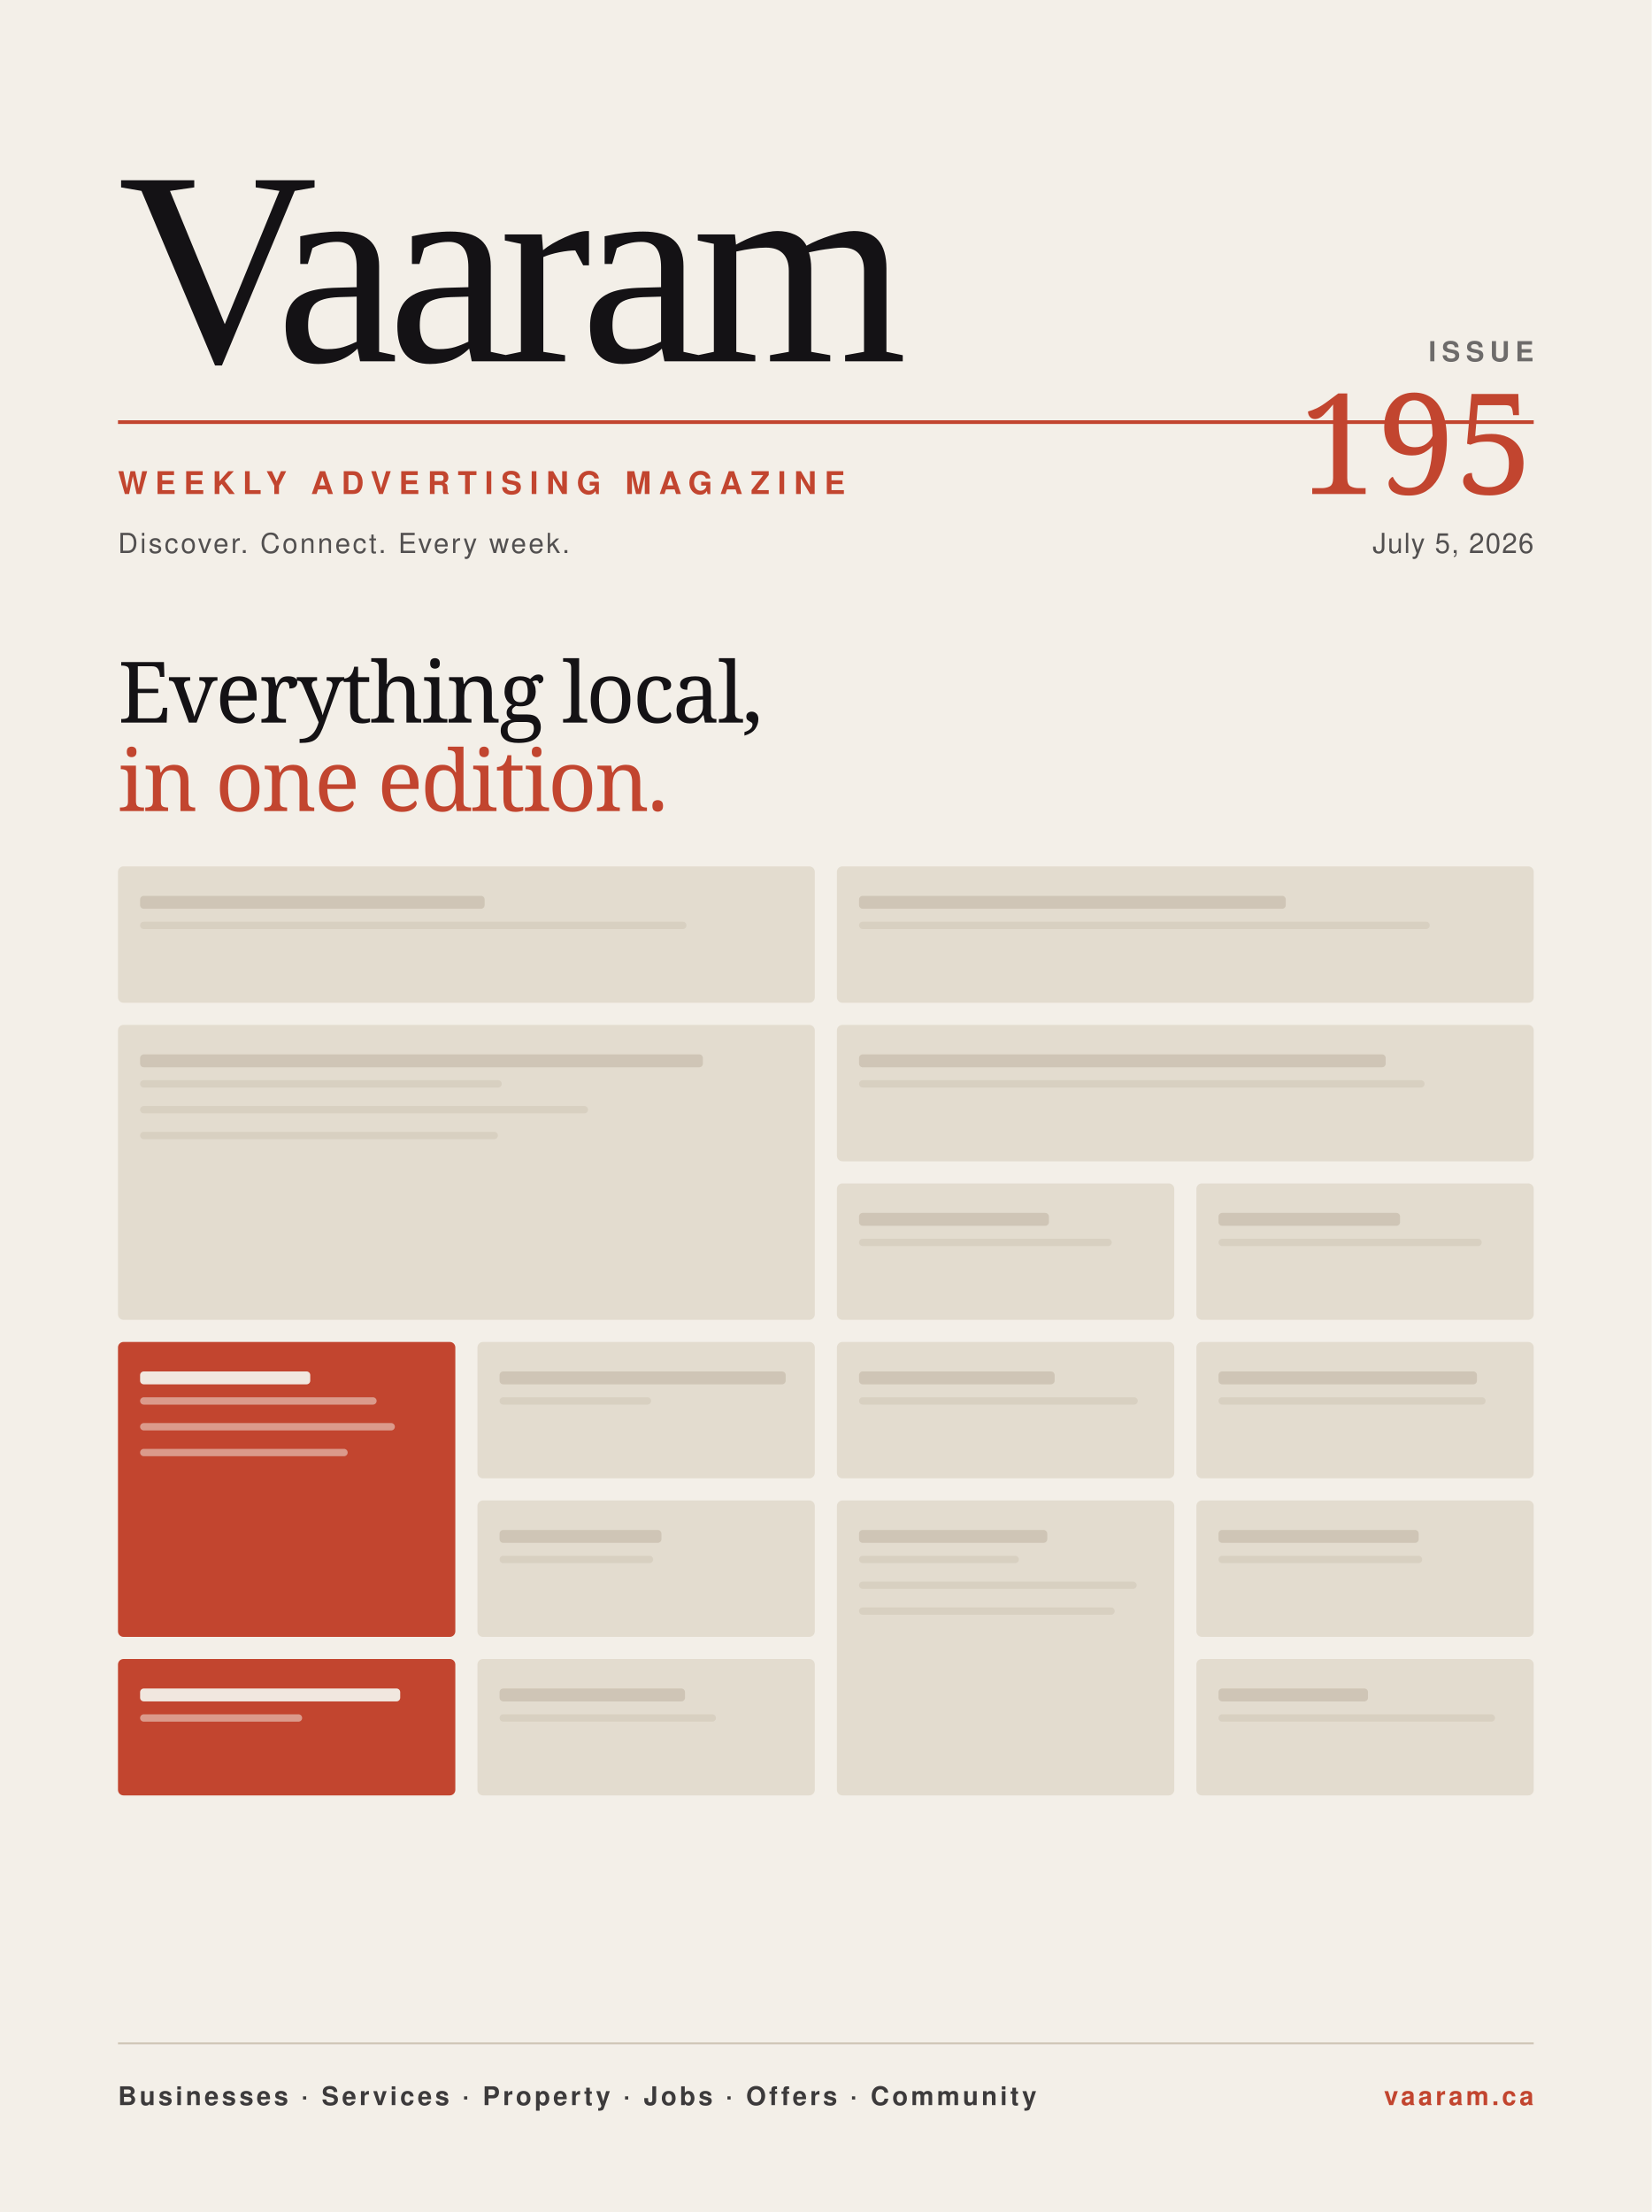
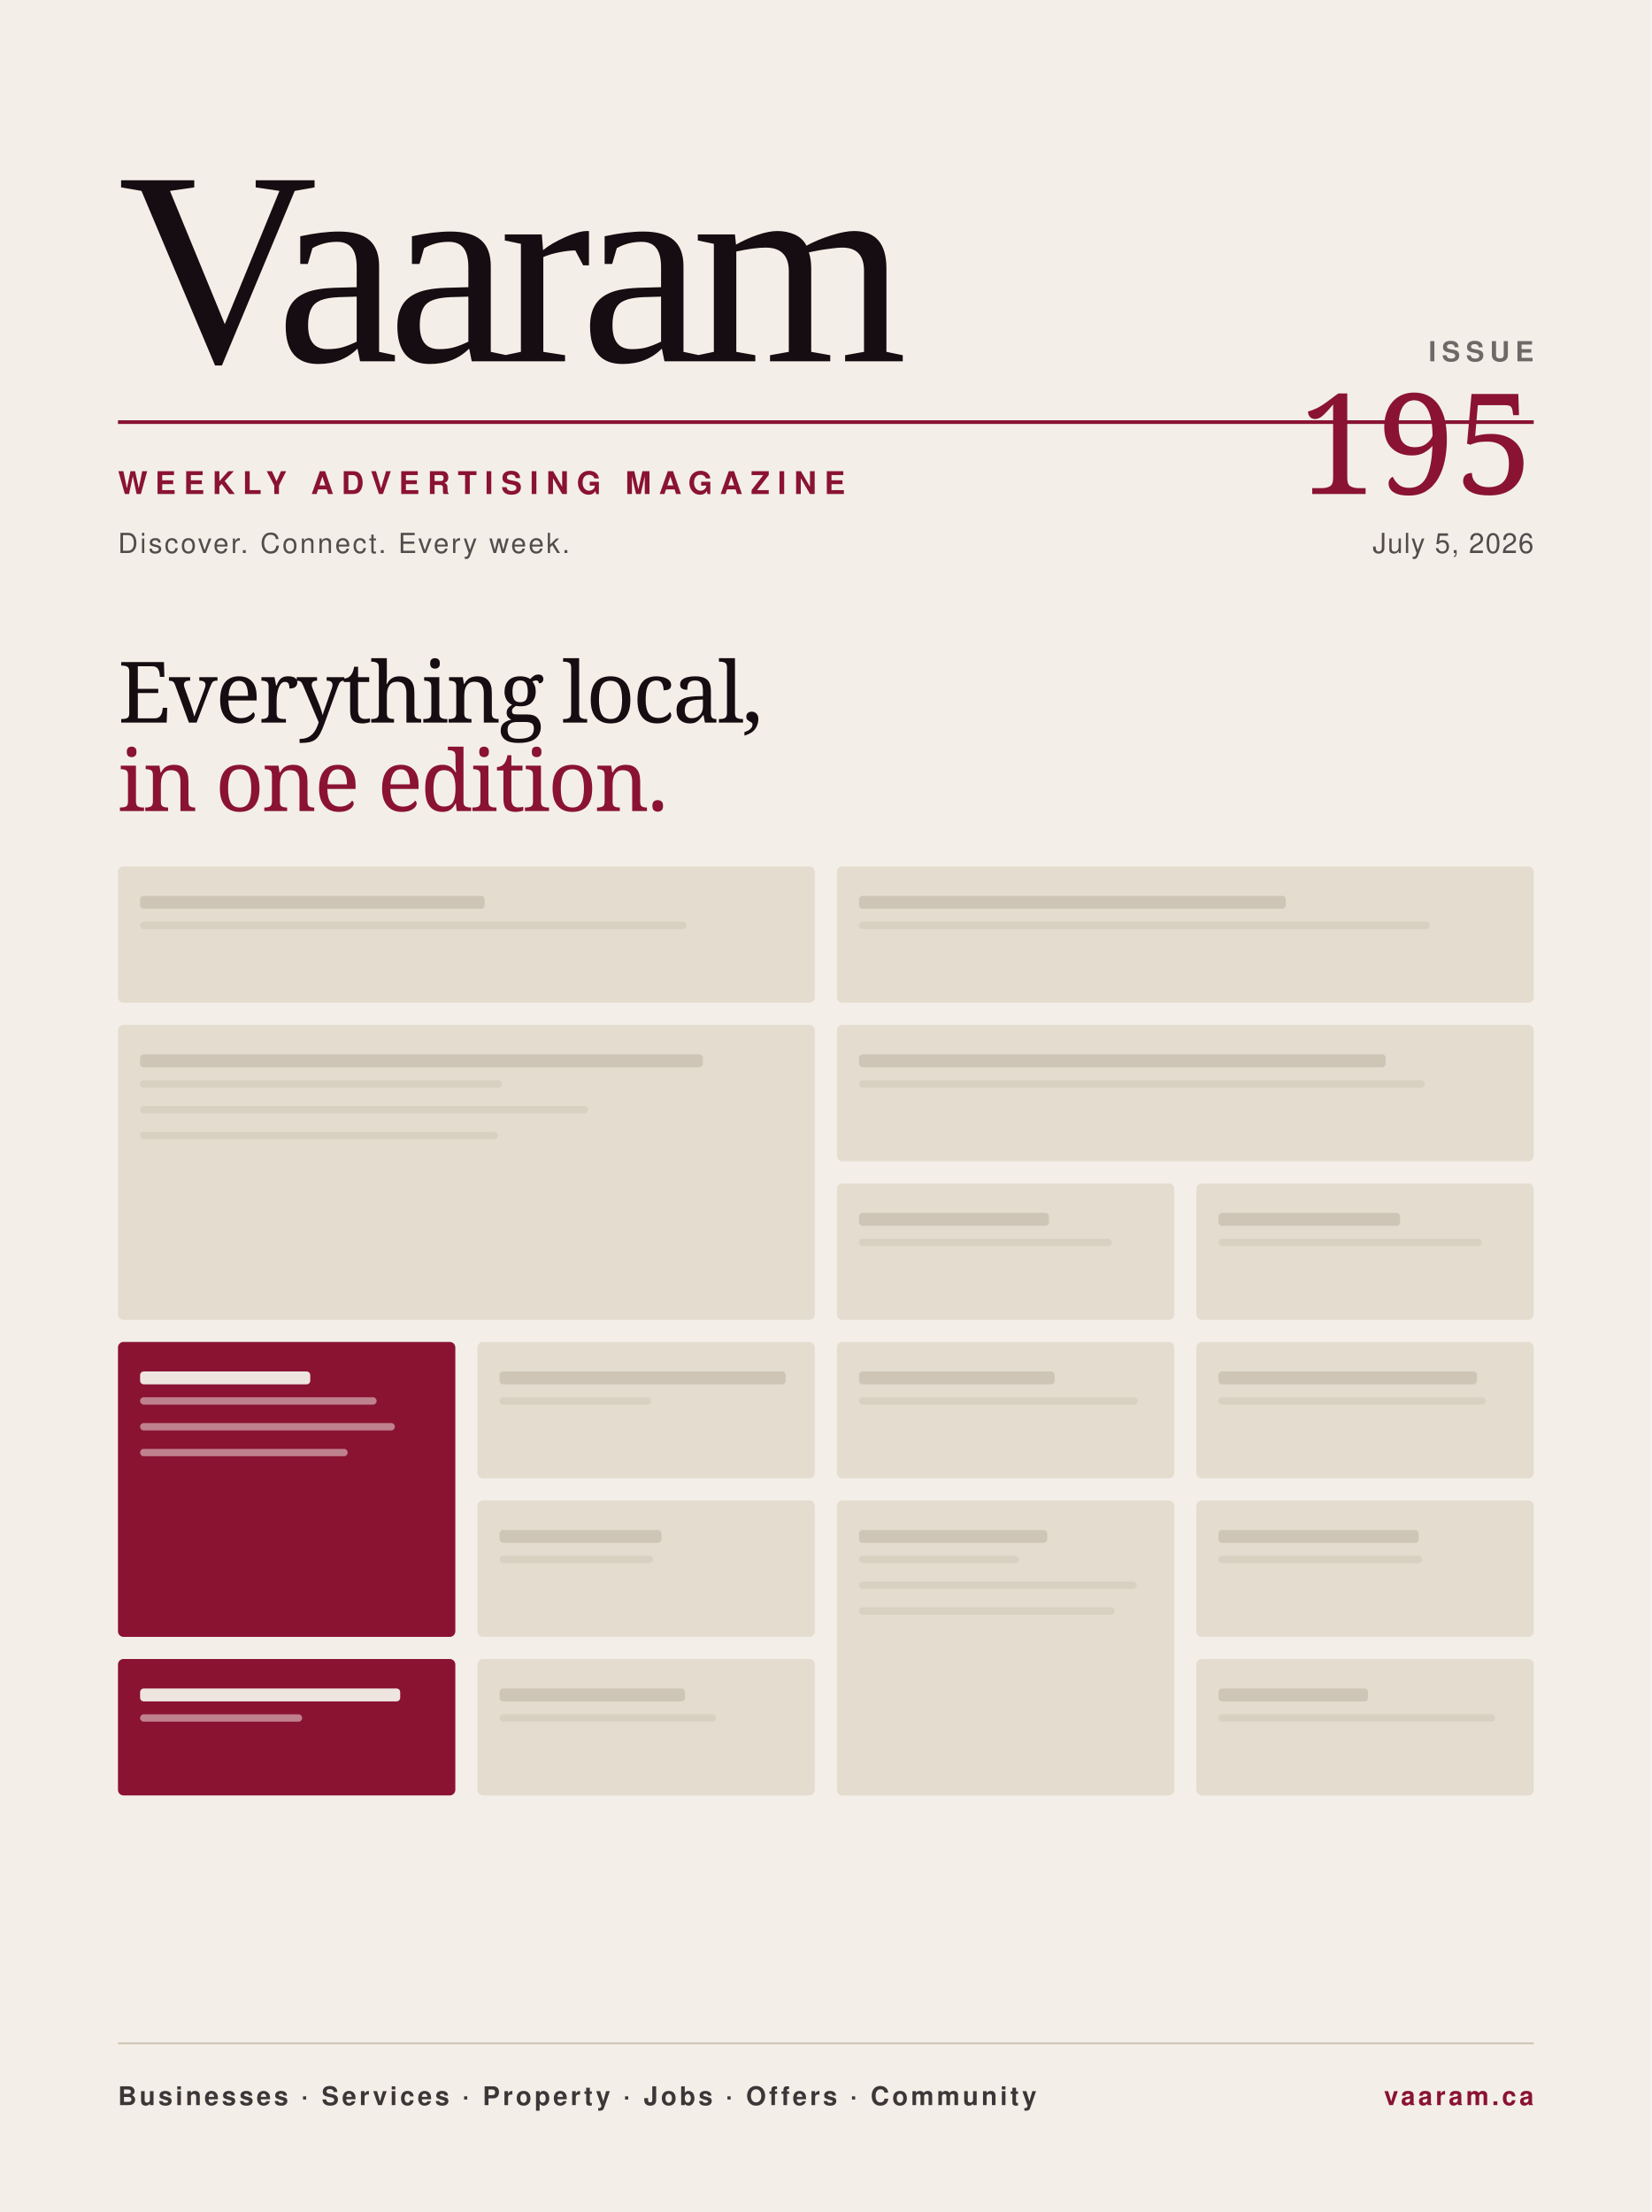
<svg xmlns="http://www.w3.org/2000/svg" width="896" height="1200" viewBox="0 0 896 1200" role="img" aria-label="Vaaram Magazine issue 195 cover">
  <rect width="896" height="1200" fill="#f3efe8" />
-   <text x="64" y="196" font-family="Georgia, 'Times New Roman', serif" font-size="150" font-weight="500" letter-spacing="-6" fill="#141215">Vaaram</text>
-   <rect x="64" y="228" width="768" height="2" fill="#c2452f" />
-   <text x="64" y="268" font-family="Helvetica, Arial, sans-serif" font-size="17" font-weight="700" letter-spacing="4.2" fill="#c2452f">WEEKLY ADVERTISING MAGAZINE</text>
-   <text x="64" y="300" font-family="Helvetica, Arial, sans-serif" font-size="15" letter-spacing="1.2" fill="#141215" opacity="0.72">Discover. Connect. Every week.</text>
-   <text x="832" y="196" text-anchor="end" font-family="Helvetica, Arial, sans-serif" font-size="15" font-weight="700" letter-spacing="3" fill="#141215" opacity="0.6">ISSUE</text>
-   <text x="832" y="268" text-anchor="end" font-family="Georgia, serif" font-size="76" font-weight="500" fill="#c2452f">195</text>
-   <text x="832" y="300" text-anchor="end" font-family="Helvetica, Arial, sans-serif" font-size="15" letter-spacing="0.6" fill="#141215" opacity="0.72">July 5, 2026</text>
-   <text x="64" y="392" font-family="Georgia, serif" font-size="46" font-weight="500" letter-spacing="-1.2" fill="#141215">Everything local,</text>
-   <text x="64" y="440" font-family="Georgia, serif" font-size="46" font-weight="500" letter-spacing="-1.2" fill="#c2452f">in one edition.</text>
+   <text x="64" y="196" font-family="Georgia, 'Times New Roman', serif" font-size="150" font-weight="500" letter-spacing="-6" fill="#150d11">Vaaram</text>
+   <rect x="64" y="228" width="768" height="2" fill="#8a1332" />
+   <text x="64" y="268" font-family="Helvetica, Arial, sans-serif" font-size="17" font-weight="700" letter-spacing="4.2" fill="#8a1332">WEEKLY ADVERTISING MAGAZINE</text>
+   <text x="64" y="300" font-family="Helvetica, Arial, sans-serif" font-size="15" letter-spacing="1.2" fill="#150d11" opacity="0.72">Discover. Connect. Every week.</text>
+   <text x="832" y="196" text-anchor="end" font-family="Helvetica, Arial, sans-serif" font-size="15" font-weight="700" letter-spacing="3" fill="#150d11" opacity="0.6">ISSUE</text>
+   <text x="832" y="268" text-anchor="end" font-family="Georgia, serif" font-size="76" font-weight="500" fill="#8a1332">195</text>
+   <text x="832" y="300" text-anchor="end" font-family="Helvetica, Arial, sans-serif" font-size="15" letter-spacing="0.6" fill="#150d11" opacity="0.72">July 5, 2026</text>
+   <text x="64" y="392" font-family="Georgia, serif" font-size="46" font-weight="500" letter-spacing="-1.2" fill="#150d11">Everything local,</text>
+   <text x="64" y="440" font-family="Georgia, serif" font-size="46" font-weight="500" letter-spacing="-1.2" fill="#8a1332">in one edition.</text>
  <rect x="64.0" y="470" width="378.0" height="74" rx="3" fill="#e3dccf" />
  <rect x="76.0" y="486" width="186.9" height="7" rx="2" fill="#cec4b4" opacity="0.95" />
  <rect x="76.0" y="500" width="296.4" height="4" rx="2" fill="#cec4b4" opacity="0.5" />
  <rect x="454.0" y="470" width="378.0" height="74" rx="3" fill="#e3dccf" />
  <rect x="466.0" y="486" width="231.5" height="7" rx="2" fill="#cec4b4" opacity="0.95" />
  <rect x="466.0" y="500" width="309.6" height="4" rx="2" fill="#cec4b4" opacity="0.5" />
  <rect x="64.0" y="556" width="378.0" height="160" rx="3" fill="#e3dccf" />
  <rect x="76.0" y="572" width="305.3" height="7" rx="2" fill="#cec4b4" opacity="0.95" />
  <rect x="76.0" y="586" width="196.2" height="4" rx="2" fill="#cec4b4" opacity="0.5" />
  <rect x="76.0" y="600" width="243.0" height="4" rx="2" fill="#cec4b4" opacity="0.5" />
  <rect x="76.0" y="614" width="194.1" height="4" rx="2" fill="#cec4b4" opacity="0.5" />
  <rect x="454.0" y="556" width="378.0" height="74" rx="3" fill="#e3dccf" />
  <rect x="466.0" y="572" width="285.7" height="7" rx="2" fill="#cec4b4" opacity="0.95" />
  <rect x="466.0" y="586" width="306.8" height="4" rx="2" fill="#cec4b4" opacity="0.5" />
  <rect x="454.0" y="642" width="183.0" height="74" rx="3" fill="#e3dccf" />
  <rect x="466.0" y="658" width="103.0" height="7" rx="2" fill="#cec4b4" opacity="0.95" />
  <rect x="466.0" y="672" width="137.1" height="4" rx="2" fill="#cec4b4" opacity="0.5" />
  <rect x="649.0" y="642" width="183.0" height="74" rx="3" fill="#e3dccf" />
  <rect x="661.0" y="658" width="98.5" height="7" rx="2" fill="#cec4b4" opacity="0.95" />
  <rect x="661.0" y="672" width="142.8" height="4" rx="2" fill="#cec4b4" opacity="0.5" />
-   <rect x="64.0" y="728" width="183.0" height="160" rx="3" fill="#c2452f" />
+   <rect x="64.0" y="728" width="183.0" height="160" rx="3" fill="#8a1332" />
  <rect x="76.0" y="744" width="92.3" height="7" rx="2" fill="#f3efe8" opacity="0.95" />
  <rect x="76.0" y="758" width="128.3" height="4" rx="2" fill="#f3efe8" opacity="0.5" />
  <rect x="76.0" y="772" width="138.2" height="4" rx="2" fill="#f3efe8" opacity="0.5" />
  <rect x="76.0" y="786" width="112.6" height="4" rx="2" fill="#f3efe8" opacity="0.5" />
  <rect x="259.0" y="728" width="183.0" height="74" rx="3" fill="#e3dccf" />
  <rect x="271.0" y="744" width="155.2" height="7" rx="2" fill="#cec4b4" opacity="0.95" />
  <rect x="271.0" y="758" width="82.2" height="4" rx="2" fill="#cec4b4" opacity="0.5" />
  <rect x="454.0" y="728" width="183.0" height="74" rx="3" fill="#e3dccf" />
  <rect x="466.0" y="744" width="106.1" height="7" rx="2" fill="#cec4b4" opacity="0.95" />
  <rect x="466.0" y="758" width="151.2" height="4" rx="2" fill="#cec4b4" opacity="0.5" />
  <rect x="649.0" y="728" width="183.0" height="74" rx="3" fill="#e3dccf" />
  <rect x="661.0" y="744" width="140.2" height="7" rx="2" fill="#cec4b4" opacity="0.95" />
  <rect x="661.0" y="758" width="144.9" height="4" rx="2" fill="#cec4b4" opacity="0.5" />
  <rect x="259.0" y="814" width="183.0" height="74" rx="3" fill="#e3dccf" />
  <rect x="271.0" y="830" width="87.8" height="7" rx="2" fill="#cec4b4" opacity="0.95" />
  <rect x="271.0" y="844" width="83.3" height="4" rx="2" fill="#cec4b4" opacity="0.5" />
  <rect x="454.0" y="814" width="183.0" height="160" rx="3" fill="#e3dccf" />
  <rect x="466.0" y="830" width="102.1" height="7" rx="2" fill="#cec4b4" opacity="0.95" />
  <rect x="466.0" y="844" width="86.7" height="4" rx="2" fill="#cec4b4" opacity="0.5" />
  <rect x="466.0" y="858" width="150.6" height="4" rx="2" fill="#cec4b4" opacity="0.5" />
  <rect x="466.0" y="872" width="138.7" height="4" rx="2" fill="#cec4b4" opacity="0.5" />
  <rect x="649.0" y="814" width="183.0" height="74" rx="3" fill="#e3dccf" />
  <rect x="661.0" y="830" width="108.6" height="7" rx="2" fill="#cec4b4" opacity="0.95" />
  <rect x="661.0" y="844" width="110.5" height="4" rx="2" fill="#cec4b4" opacity="0.5" />
-   <rect x="64.0" y="900" width="183.0" height="74" rx="3" fill="#c2452f" />
+   <rect x="64.0" y="900" width="183.0" height="74" rx="3" fill="#8a1332" />
  <rect x="76.0" y="916" width="141.1" height="7" rx="2" fill="#f3efe8" opacity="0.95" />
  <rect x="76.0" y="930" width="87.9" height="4" rx="2" fill="#f3efe8" opacity="0.5" />
  <rect x="259.0" y="900" width="183.0" height="74" rx="3" fill="#e3dccf" />
  <rect x="271.0" y="916" width="100.6" height="7" rx="2" fill="#cec4b4" opacity="0.95" />
  <rect x="271.0" y="930" width="117.4" height="4" rx="2" fill="#cec4b4" opacity="0.5" />
  <rect x="649.0" y="900" width="183.0" height="74" rx="3" fill="#e3dccf" />
  <rect x="661.0" y="916" width="81.1" height="7" rx="2" fill="#cec4b4" opacity="0.95" />
  <rect x="661.0" y="930" width="150.0" height="4" rx="2" fill="#cec4b4" opacity="0.5" />
  <rect x="64" y="1108" width="768" height="1" fill="#cec4b4" />
-   <text x="64" y="1142" font-family="Helvetica, Arial, sans-serif" font-size="14" font-weight="700" letter-spacing="1.6" fill="#141215" opacity="0.82">Businesses  ·  Services  ·  Property  ·  Jobs  ·  Offers  ·  Community</text>
-   <text x="832" y="1142" text-anchor="end" font-family="Helvetica, Arial, sans-serif" font-size="14" font-weight="700" letter-spacing="1.6" fill="#c2452f">vaaram.ca</text>
+   <text x="64" y="1142" font-family="Helvetica, Arial, sans-serif" font-size="14" font-weight="700" letter-spacing="1.6" fill="#150d11" opacity="0.82">Businesses  ·  Services  ·  Property  ·  Jobs  ·  Offers  ·  Community</text>
+   <text x="832" y="1142" text-anchor="end" font-family="Helvetica, Arial, sans-serif" font-size="14" font-weight="700" letter-spacing="1.6" fill="#8a1332">vaaram.ca</text>
</svg>
